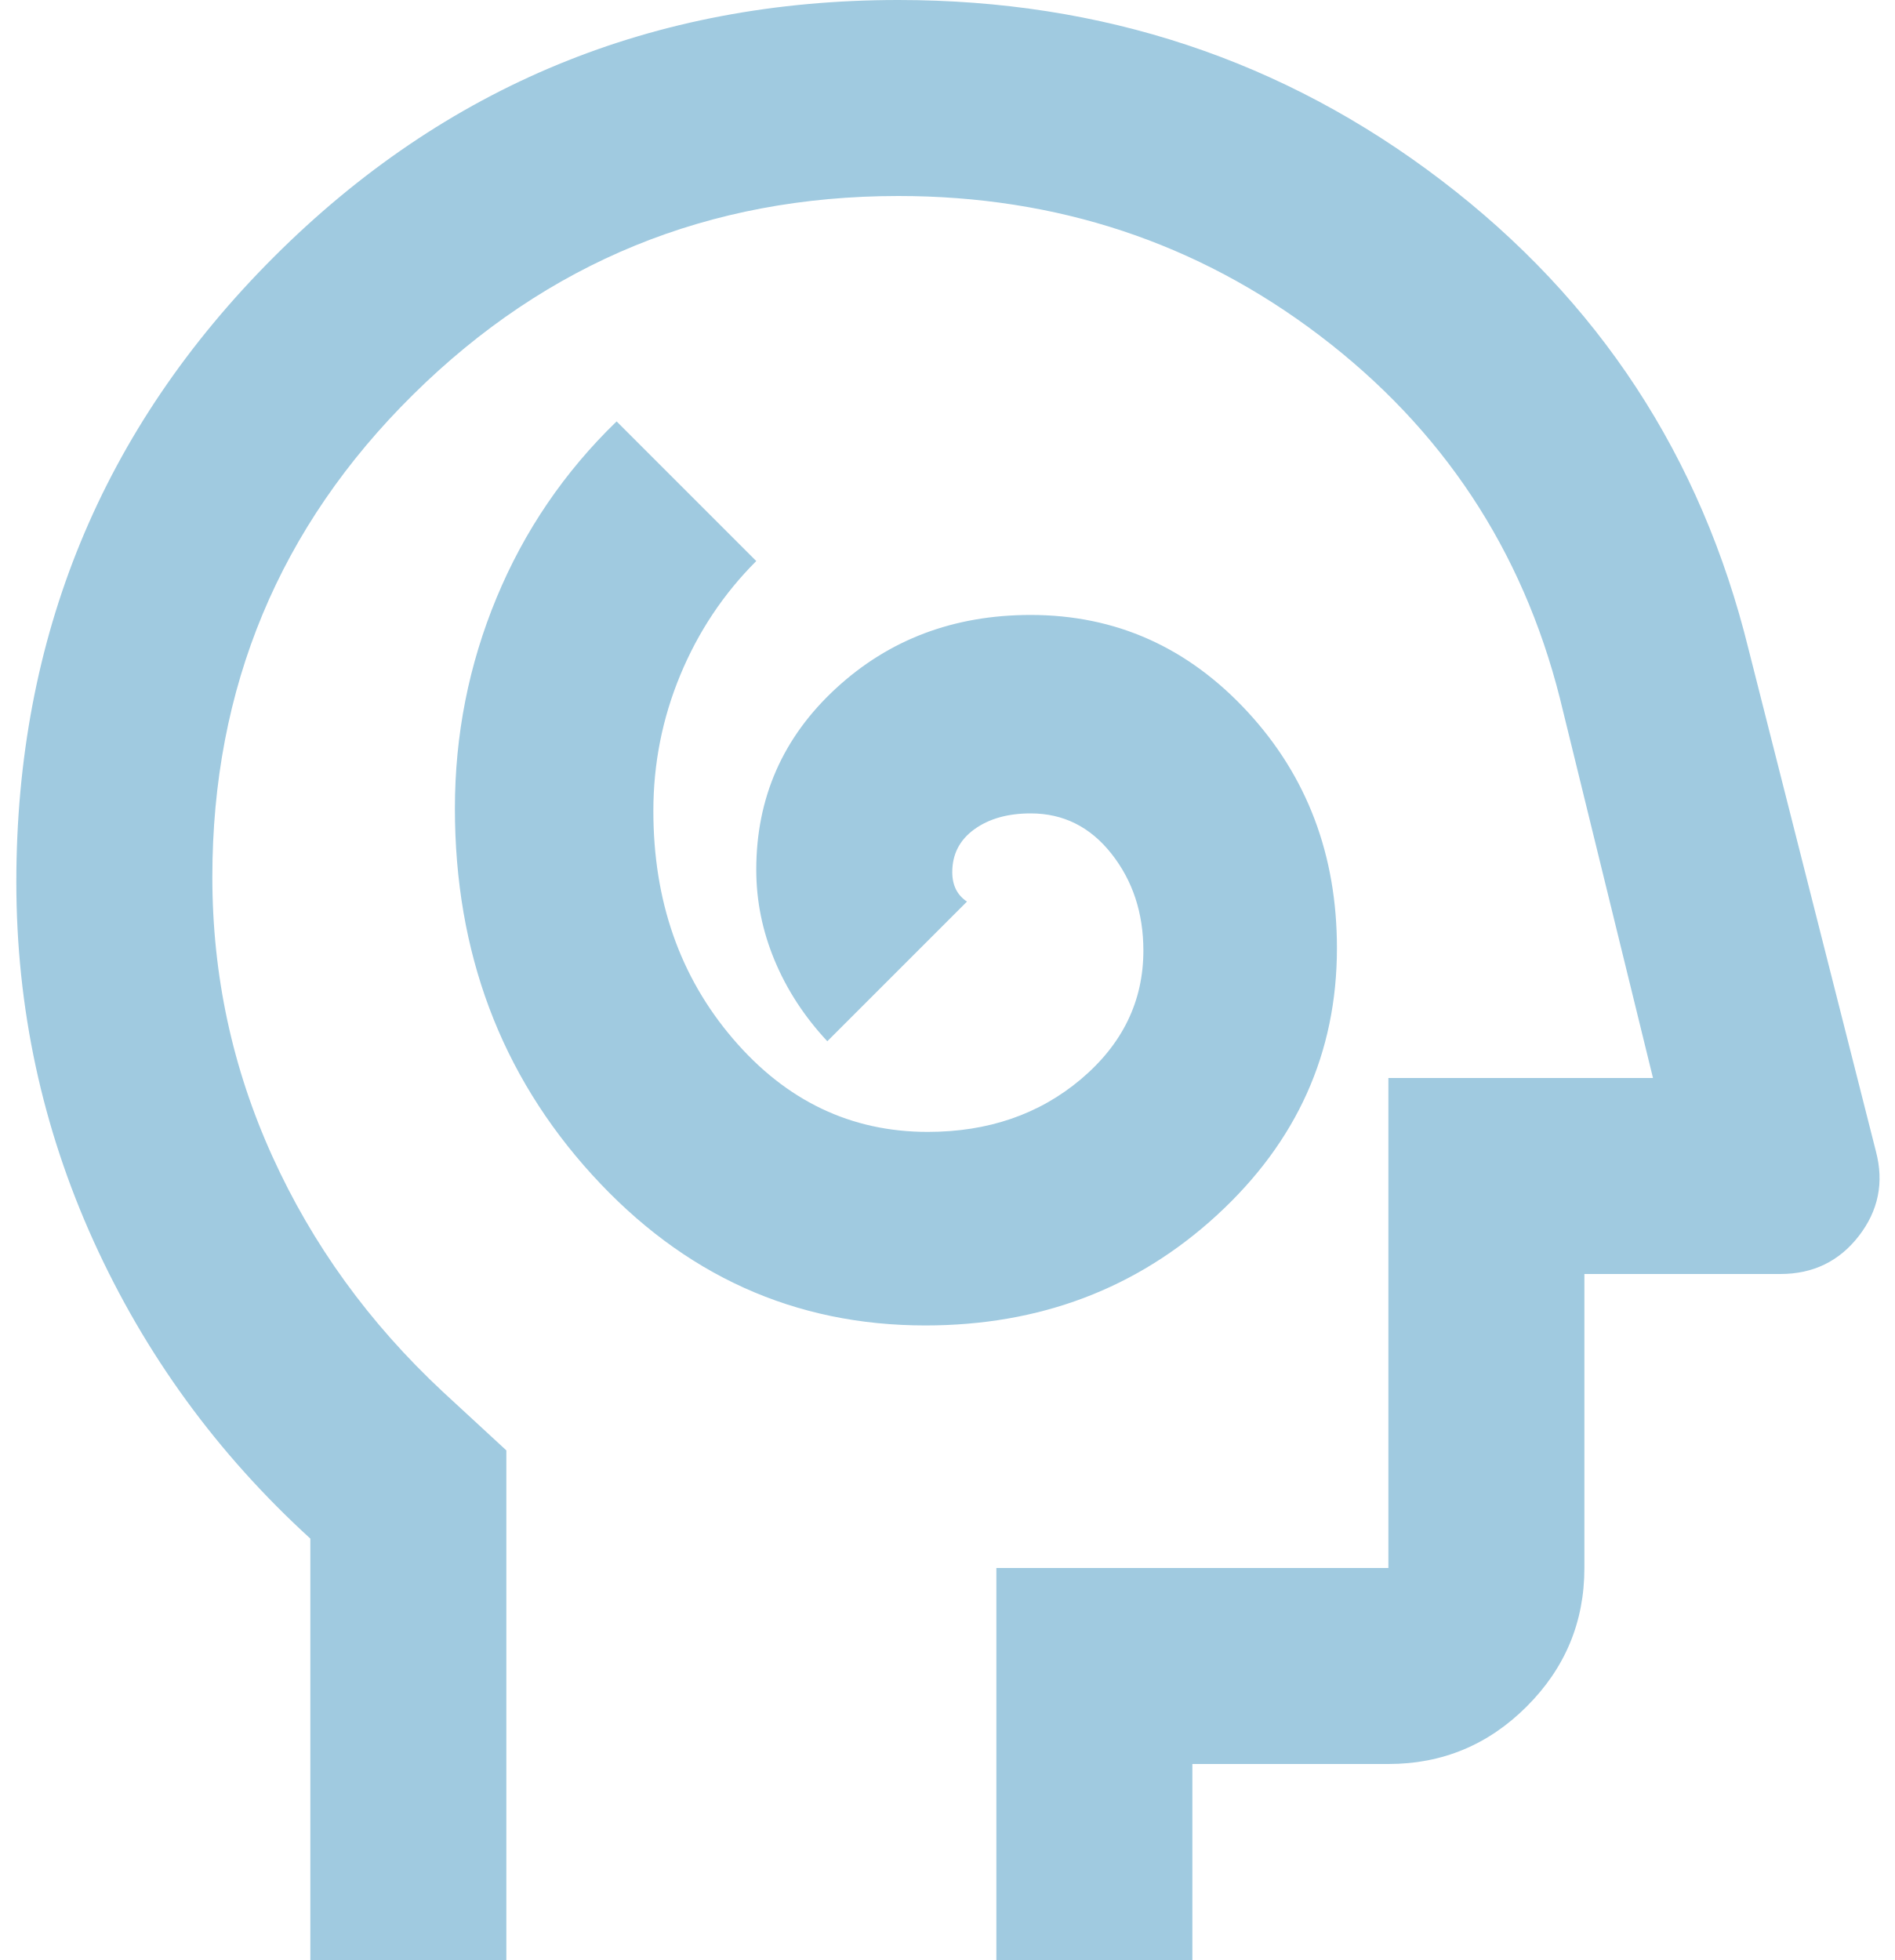
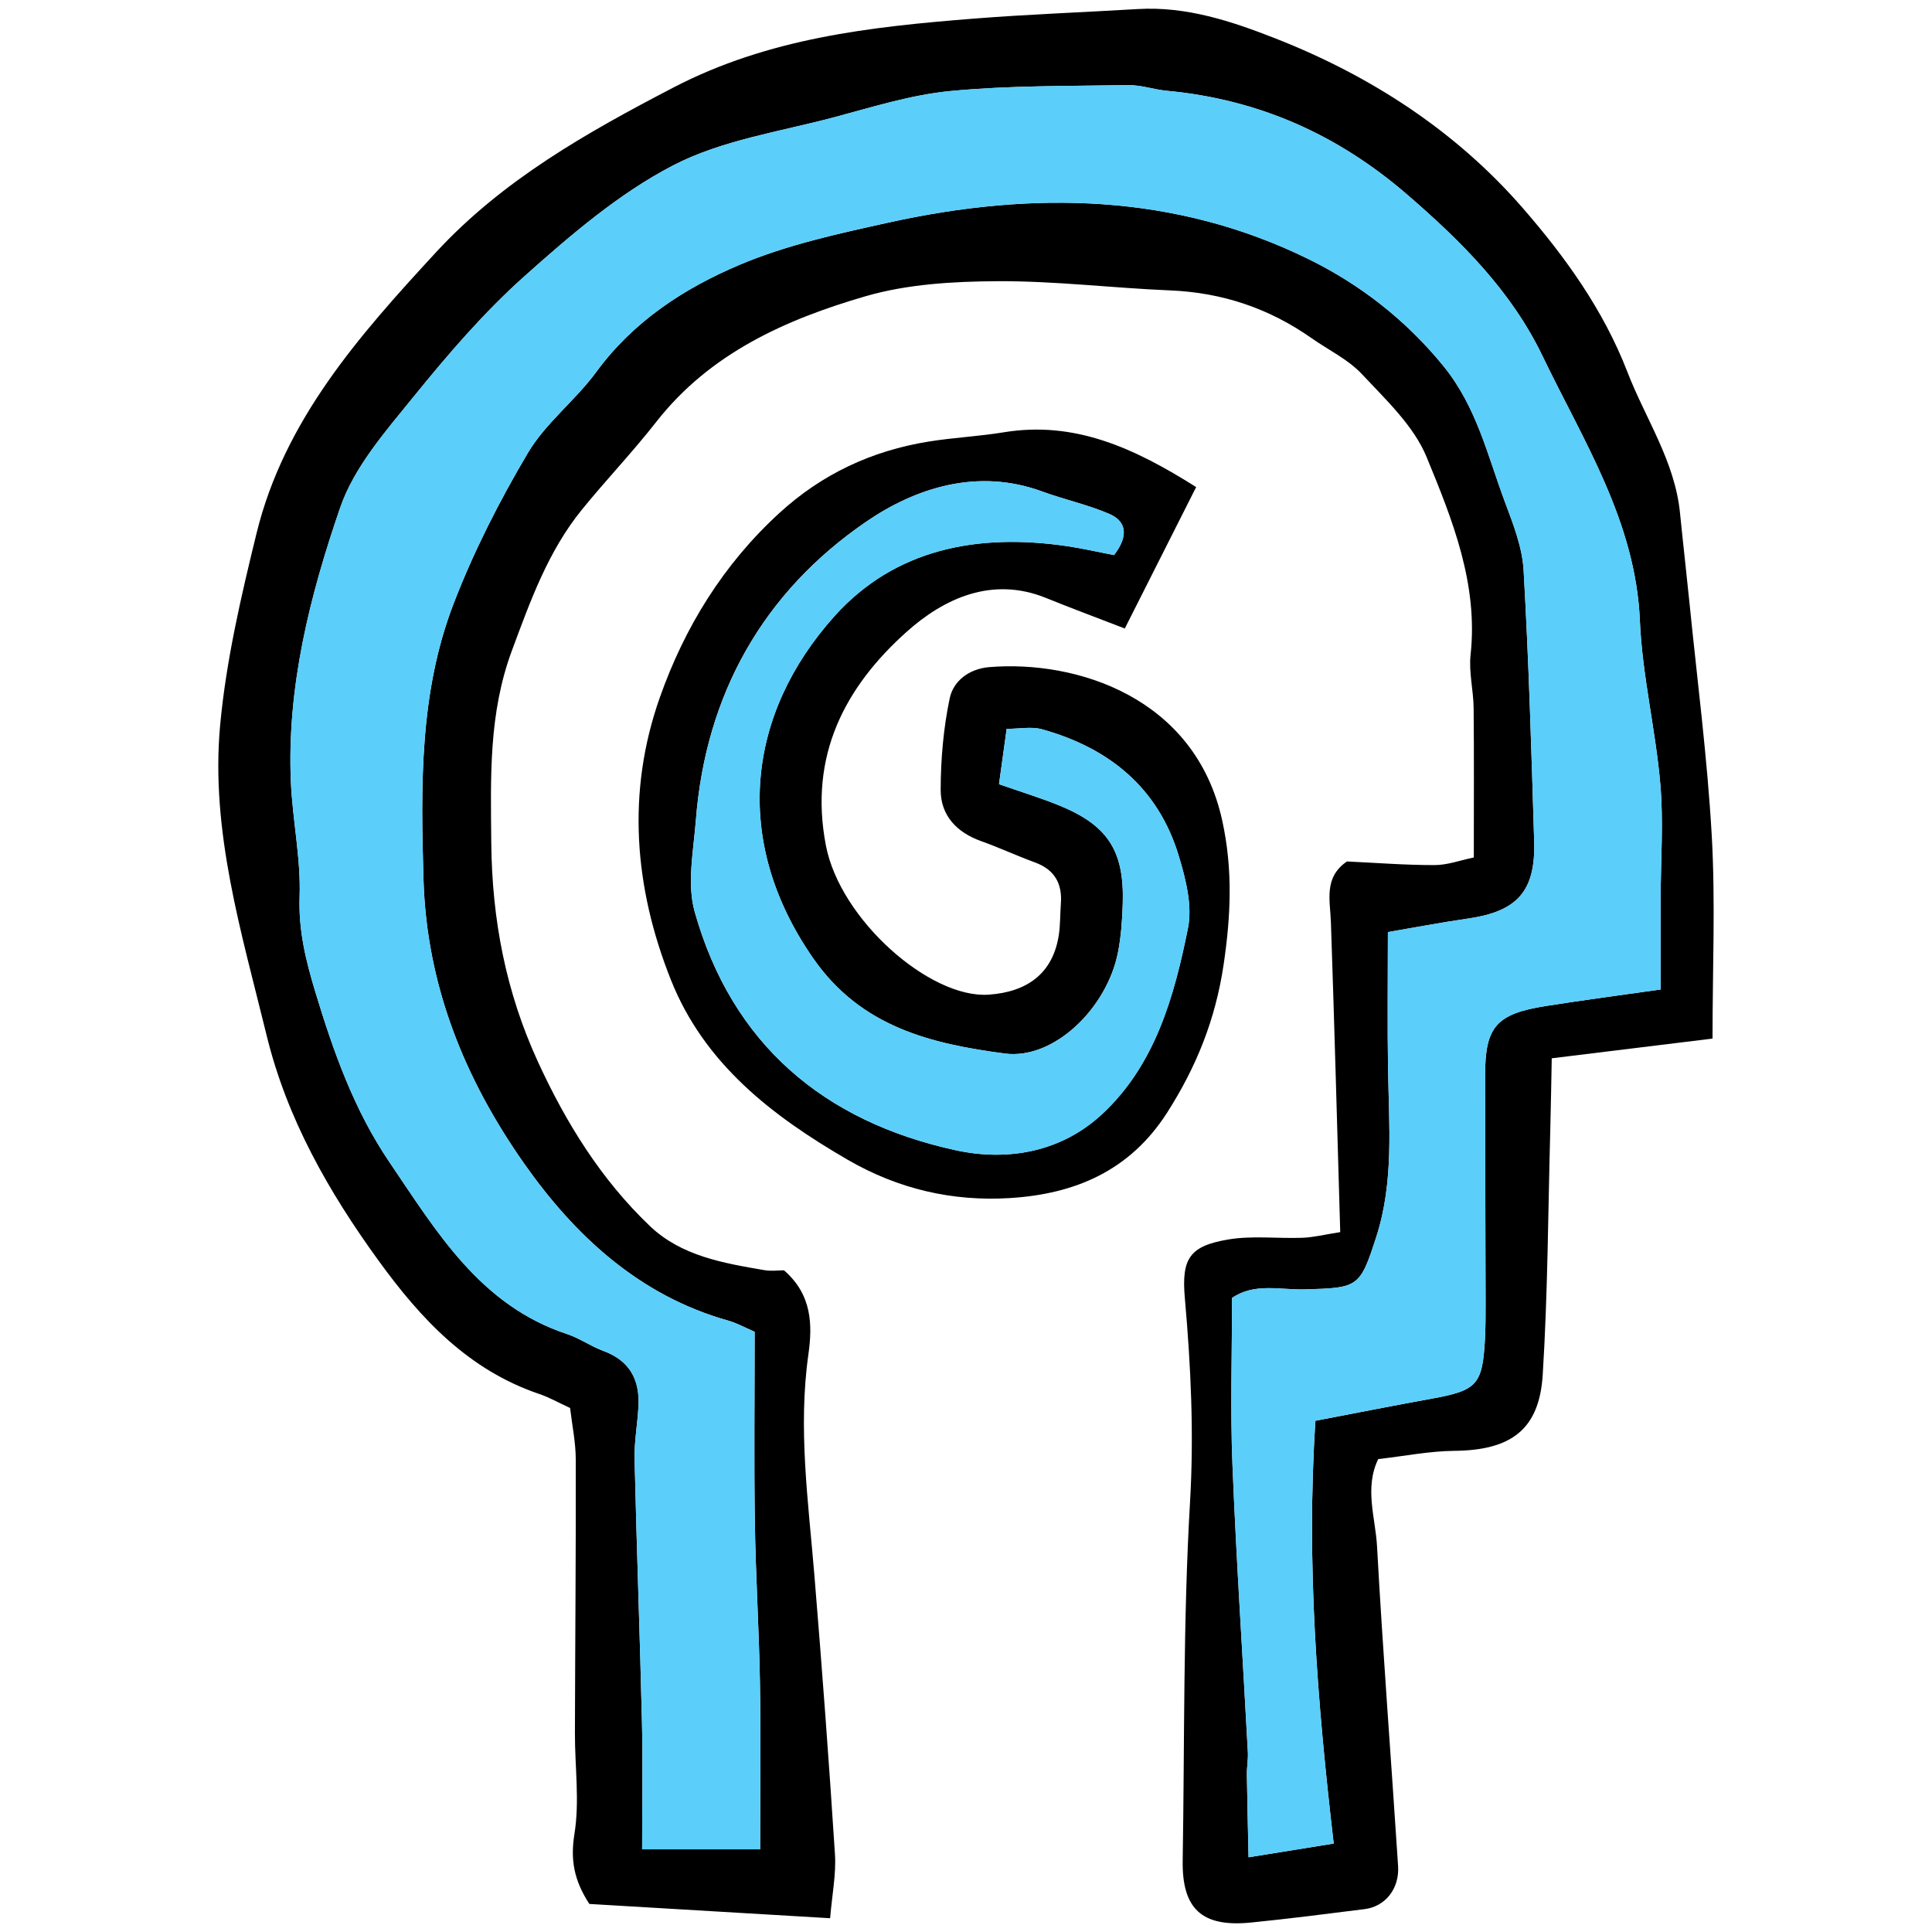
- <svg xmlns="http://www.w3.org/2000/svg" width="58" height="60" viewBox="0 0 58 60" fill="none">
-   <path d="M28.325 40.575C31.825 40.575 34.8 39.45 37.25 37.2C39.7 34.95 40.925 32.225 40.925 29.025C40.925 26.175 40.013 23.762 38.188 21.788C36.362 19.812 34.15 18.825 31.55 18.825C29.2 18.825 27.212 19.575 25.587 21.075C23.962 22.575 23.15 24.425 23.15 26.625C23.15 27.575 23.337 28.5 23.712 29.4C24.087 30.3 24.625 31.125 25.325 31.875L29.6 27.6C29.45 27.5 29.337 27.375 29.262 27.225C29.188 27.075 29.15 26.9 29.15 26.7C29.15 26.15 29.375 25.712 29.825 25.387C30.275 25.062 30.85 24.9 31.55 24.9C32.55 24.9 33.375 25.312 34.025 26.137C34.675 26.962 35 27.95 35 29.1C35 30.65 34.362 31.962 33.087 33.038C31.812 34.112 30.25 34.65 28.4 34.65C26.05 34.65 24.062 33.7 22.438 31.8C20.812 29.9 20 27.575 20 24.825C20 23.375 20.275 21.988 20.825 20.663C21.375 19.337 22.15 18.175 23.15 17.175L18.875 12.9C17.275 14.45 16.05 16.25 15.2 18.3C14.35 20.35 13.925 22.5 13.925 24.75C13.925 29.15 15.325 32.888 18.125 35.962C20.925 39.038 24.325 40.575 28.325 40.575ZM9.5 60V47.1C6.65 44.5 4.438 41.462 2.862 37.987C1.288 34.513 0.5 30.85 0.5 27C0.5 19.5 3.125 13.125 8.375 7.875C13.625 2.625 20 0 27.5 0C33.75 0 39.288 1.837 44.112 5.513C48.938 9.188 52.075 13.975 53.525 19.875L57.425 35.25C57.675 36.2 57.5 37.062 56.9 37.837C56.3 38.612 55.5 39 54.5 39H48.5V48C48.5 49.65 47.913 51.062 46.737 52.237C45.562 53.413 44.15 54 42.5 54H36.5V60H30.5V48H42.5V33H50.6L47.75 21.375C46.6 16.825 44.15 13.125 40.4 10.275C36.65 7.425 32.35 6 27.5 6C21.7 6 16.75 8.025 12.65 12.075C8.55 16.125 6.5 21.05 6.5 26.85C6.5 29.85 7.112 32.7 8.338 35.4C9.562 38.1 11.3 40.5 13.55 42.6L15.5 44.4V60H9.5Z" fill="#A0CAE0" />
+ <svg xmlns="http://www.w3.org/2000/svg" id="Camada_1" data-name="Camada 1" viewBox="0 0 1000 1000">
+   <defs>
+     <style>
+       .cls-1 {
+         fill: #5bcefa;
+       }
+ 
+       .cls-1, .cls-2 {
+         stroke-width: 0px;
+       }
+     </style>
+   </defs>
+   <path class="cls-2" d="M886.41,537.57c-25.92,3.18-53.13,6.51-83.23,10.2-.25,12.24-.43,24.94-.77,37.63-1.14,42.08-1.28,84.22-3.9,126.21-1.78,28.48-16.51,39.04-45.71,39.34-12.95.13-25.87,2.73-39.44,4.27-7.24,15-1.43,30.31-.61,45.13,3.03,55.2,7.32,110.34,10.9,165.52.76,11.76-6.66,20.94-17.28,22.28-19.63,2.47-39.25,5-58.93,6.96-25.39,2.52-35.69-7.08-35.28-32.18,1.01-61.84.19-123.79,3.8-185.48,2.08-35.55.42-70.44-2.69-105.6-1.8-20.4,2.43-26.9,22.37-30.28,12.56-2.13,25.74-.41,38.62-.9,5.67-.22,11.29-1.65,19.44-2.93-1.6-54.63-3.01-107.48-4.82-160.32-.39-11.44-3.84-23.23,8.3-31.53,14.96.7,30.17,1.9,45.38,1.88,6.71-.01,13.41-2.53,20.28-3.95,0-26.1.16-51.7-.09-77.3-.09-9.21-2.56-18.56-1.58-27.59,4-36.78-9.42-69.98-22.76-102.36-6.67-16.19-21.04-29.61-33.44-42.88-7.17-7.68-17.37-12.52-26.17-18.7-21.93-15.41-46.14-23.55-73.04-24.67-29.9-1.24-59.77-4.94-89.64-4.77-22.82.13-46.53,1.5-68.24,7.82-41.26,12.03-80.37,29.43-108.2,65-12.19,15.58-25.91,29.96-38.41,45.32-17.57,21.59-26.76,47.33-36.33,73.11-12.05,32.47-10.97,65.34-10.66,99.24.37,40.11,7.58,77.44,24.14,113.51,14.53,31.64,32.68,60.93,57.95,85.04,16.25,15.51,37.97,19.19,59.23,22.83,3.68.63,7.56.09,10.19.09,14.52,12.59,14.8,28.18,12.63,43.54-5.43,38.37-.02,76.26,3.11,114.32,3.96,48.09,7.55,96.22,10.64,144.37.67,10.39-1.5,20.97-2.5,33.13-43.29-2.57-84.35-5-124.63-7.39-8.01-12.34-9.86-22.88-7.7-36.32,2.73-16.93.19-34.68.24-52.07.11-47.19.55-94.37.44-141.56-.02-9.05-1.94-18.1-2.94-26.76-6.12-2.82-10.8-5.49-15.81-7.19-36.67-12.41-61.29-38.67-83.37-69.13-25.97-35.83-47.42-73.53-57.95-116.75-12.86-52.78-29.1-105.49-23.99-160.5,3.1-33.37,10.83-66.51,18.83-99.18,14.36-58.65,53.18-102.39,92.74-145.28,34.65-37.57,78.07-62.04,122.99-85.42,49.18-25.6,101.79-31.42,155.22-35.66,28.32-2.25,56.74-3.27,85.1-4.97,25.23-1.52,48.77,6.34,71.45,15.25,49.21,19.33,93.24,47.86,127.93,87.79,21.89,25.2,41.7,52.65,54.09,84.72,9.36,24.24,24.58,46.23,27.25,73,1.52,15.26,3.29,30.49,4.82,45.74,4.05,40.43,9.32,80.78,11.62,121.31,1.94,34.09.4,68.38.4,105.07ZM390.59,689.32c-5.17-2.22-9.22-4.51-13.57-5.73-46.17-12.94-79.57-44.11-105.74-81.35-30.58-43.52-50.48-91.9-52.08-147.18-1.4-48.54-2.07-96.7,15.54-142.49,10.4-27.04,23.74-53.25,38.53-78.19,9.18-15.48,24.58-27.13,35.35-41.84,19.19-26.22,45.49-43.32,74.13-55.44,24.49-10.37,51.16-16.16,77.32-21.93,74.38-16.42,148.05-15.14,217.54,19.1,26.36,12.99,50.06,31.31,69.49,55.17,17.23,21.16,22.82,46.24,31.83,70.33,4.27,11.43,9.01,23.38,9.69,35.32,2.68,46.73,4.05,93.55,5.47,140.35.79,25.82-8.73,36.31-34.1,39.99-14.09,2.04-28.09,4.72-41.61,7.02,0,25.15-.3,48.04.08,70.92.48,29.1,3.08,58.34-6.05,86.71-8.51,26.45-9.36,26.54-37.17,27.31-12.58.35-26.01-3.53-37.53,4.45,0,29.44-.94,57.84.21,86.16,2.01,49.66,5.32,99.26,7.98,148.89.21,3.82-.56,7.68-.51,11.52.2,14.01.55,28.02.86,42.93,16.71-2.69,30.14-4.86,44.08-7.11-8.47-72.89-14.32-144.98-9.45-218.84,20.86-3.98,40.35-7.85,59.91-11.39,23.82-4.3,26.58-7.18,27.84-31.18.32-6.14.32-12.31.31-18.46-.06-39.23-.21-78.46-.25-117.69-.02-25.18,5.72-31.89,31.39-35.95,19.55-3.09,39.17-5.66,59.48-8.56,0-16.86-.02-32.03,0-47.19.03-19.74,1.53-39.6-.18-59.19-2.46-28.25-9.36-56.21-10.57-84.45-2.2-51.45-29.27-93.06-50.4-137.04-16.17-33.66-42.05-59.39-70.18-83.67-36.12-31.16-76.97-49.19-124.2-53.61-6.75-.63-13.45-3.05-20.15-2.94-30.6.51-61.34.15-91.74,3.04-20.36,1.93-40.39,8.27-60.31,13.58-28.14,7.5-58.15,11.82-83.49,24.97-28,14.53-52.95,36-76.75,57.22-21.08,18.8-39.77,40.59-57.61,62.6-14.43,17.8-30.67,36.29-37.9,57.3-15.7,45.6-27.63,92.82-25.51,141.95.86,19.82,5.2,39.64,4.51,59.34-.61,17.45,3.18,32.99,8.13,49.33,9.42,31.07,20.03,61.12,38.51,88.35,24.52,36.13,46.86,73.89,91.81,88.77,6.5,2.15,12.31,6.36,18.76,8.72,13.56,4.96,18.89,14.84,18.19,28.56-.47,9.19-2.22,18.37-2.01,27.52,1.04,45.29,2.74,90.57,3.81,135.86.5,21.25.09,42.52.09,66.04h61.08c0-29.74.37-58.04-.1-86.34-.47-27.59-2.22-55.17-2.63-82.76-.48-32.16-.11-64.33-.11-98.77Z" />
+   <path class="cls-2" d="M619.14,252.08c-13.17,26.11-25.15,49.84-36.95,73.23-15.49-5.99-28.18-10.68-40.71-15.78-28.21-11.5-53.16.5-72.08,17.39-32.02,28.58-50.91,64.25-41.89,110.83,7.43,38.38,53.88,79.16,84.19,77.09,20.11-1.38,33.34-11.11,36.35-30.95.8-5.3.64-10.75,1.05-16.12.8-10.47-3.26-17.66-13.44-21.39-9.37-3.43-18.45-7.67-27.85-11.02-12.7-4.53-20.95-13.36-20.92-26.54.03-15.82,1.43-31.9,4.67-47.35,1.92-9.15,10.18-15.32,20.5-16.17,44.91-3.71,106.47,15.47,120.52,79.22,5.59,25.34,4.53,49.38.74,74.91-4.21,28.32-14.12,52.85-29.21,76.46-19.19,30.01-47.52,42.15-81.44,44.23-29.9,1.84-57.9-4.76-83.92-19.84-39.11-22.68-74.21-49.62-91.53-93.19-18.97-47.73-22.98-97.04-5.74-145.95,12.83-36.41,32.86-68.99,61.9-95.58,22.16-20.29,47.91-32.25,77.2-36.99,12.9-2.09,26.04-2.7,38.94-4.81,36.67-6.01,67.37,8.01,99.61,28.35ZM576.62,287.31c8.11-10.6,5.85-17.73-2.49-21.32-11.16-4.8-23.26-7.39-34.71-11.59-33.49-12.28-65.54-1.89-91.25,15.75-53.05,36.39-82.92,89.17-87.99,154.35-1.23,15.84-4.73,32.88-.6,47.51,19.31,68.39,66.76,108.47,135.05,123.35,27.09,5.9,54.66.86,75.63-18.52,27.64-25.54,37.5-61.01,44.62-96.4,2.36-11.73-1.14-25.45-4.76-37.42-10.68-35.34-36.12-55.92-70.89-65.56-5.37-1.49-11.5-.21-18.19-.21-1.45,10.53-2.67,19.31-3.96,28.64,11.55,4.03,21.06,6.96,30.26,10.64,25.91,10.36,34.64,23.55,33.79,51.13-.26,8.43-.84,16.97-2.46,25.23-5.66,28.95-33.2,55.8-58.72,52.41-37.88-5.04-74.24-13.57-99.01-49.22-42.54-61.21-34.08-126.97,11-177.17,31.43-35,74.32-42.91,119.97-36.28,8.24,1.2,16.39,3.09,24.69,4.69Z" />
+   <path class="cls-1" d="M390.59,689.32c0,34.44-.37,66.61.11,98.77.41,27.59,2.17,55.17,2.63,82.76.48,28.29.1,56.6.1,86.34h-61.08c0-23.52.41-44.79-.09-66.04-1.06-45.29-2.76-90.57-3.81-135.86-.21-9.15,1.54-18.33,2.01-27.52.71-13.72-4.62-23.6-18.19-28.56-6.45-2.36-12.26-6.57-18.76-8.72-44.95-14.88-67.29-52.65-91.81-88.77-18.48-27.23-29.09-57.28-38.51-88.35-4.95-16.34-8.74-31.88-8.13-49.33.69-19.7-3.65-39.51-4.51-59.34-2.13-49.13,9.81-96.34,25.51-141.95,7.23-21.01,23.48-39.51,37.9-57.3,17.84-22.01,36.54-43.8,57.61-62.6,23.8-21.23,48.75-42.69,76.75-57.22,25.34-13.15,55.35-17.47,83.49-24.97,19.92-5.31,39.95-11.65,60.31-13.58,30.41-2.89,61.14-2.53,91.74-3.04,6.69-.11,13.39,2.31,20.15,2.94,47.23,4.42,88.08,22.44,124.2,53.61,28.14,24.28,54.01,50.01,70.18,83.67,21.13,43.98,48.19,85.59,50.4,137.04,1.21,28.24,8.11,56.2,10.57,84.45,1.71,19.59.21,39.45.18,59.19-.03,15.17,0,30.33,0,47.19-20.31,2.9-39.93,5.48-59.48,8.56-25.67,4.06-31.41,10.77-31.39,35.95.03,39.23.18,78.46.25,117.69,0,6.15.01,12.32-.31,18.46-1.26,24-4.02,26.88-27.84,31.18-19.56,3.53-39.05,7.41-59.91,11.39-4.87,73.87.98,145.96,9.45,218.84-13.93,2.25-27.37,4.41-44.08,7.11-.31-14.9-.66-28.91-.86-42.93-.05-3.84.71-7.7.51-11.52-2.67-49.63-5.98-99.24-7.98-148.89-1.14-28.32-.21-56.72-.21-86.16,11.52-7.98,24.95-4.1,37.53-4.45,27.82-.77,28.66-.86,37.17-27.31,9.13-28.37,6.53-57.61,6.05-86.71-.38-22.88-.08-45.77-.08-70.92,13.52-2.3,27.52-4.98,41.61-7.02,25.37-3.68,34.89-14.17,34.1-39.99-1.42-46.8-2.79-93.61-5.47-140.35-.69-11.94-5.42-23.89-9.69-35.32-9.01-24.08-14.6-49.17-31.83-70.33-19.43-23.86-43.12-42.18-69.49-55.17-69.49-34.24-143.15-35.52-217.54-19.1-26.16,5.77-52.83,11.56-77.32,21.93-28.64,12.13-54.94,29.22-74.13,55.44-10.77,14.71-26.17,26.36-35.35,41.84-14.79,24.94-28.14,51.15-38.53,78.19-17.61,45.79-16.94,93.95-15.54,142.49,1.6,55.28,21.49,103.66,52.08,147.18,26.17,37.23,59.57,68.41,105.74,81.35,4.35,1.22,8.39,3.51,13.57,5.73Z" />
+   <path class="cls-1" d="M576.62,287.31c-8.31-1.6-16.45-3.49-24.69-4.69-45.65-6.63-88.54,1.28-119.97,36.28-45.08,50.2-53.54,115.97-11,177.17,24.78,35.65,61.13,44.18,99.01,49.22,25.52,3.39,53.06-23.45,58.72-52.41,1.62-8.26,2.2-16.79,2.46-25.23.85-27.58-7.88-40.77-33.79-51.13-9.21-3.68-18.71-6.61-30.26-10.64,1.29-9.33,2.5-18.11,3.96-28.64,6.69,0,12.82-1.28,18.19.21,34.77,9.63,60.21,30.21,70.89,65.56,3.62,11.97,7.12,25.69,4.76,37.42-7.13,35.39-16.99,70.87-44.62,96.4-20.97,19.37-48.54,24.42-75.63,18.52-68.29-14.87-115.74-54.95-135.05-123.35-4.13-14.63-.63-31.68.6-47.51,5.07-65.18,34.94-117.96,87.99-154.35,25.71-17.64,57.76-28.03,91.25-15.75,11.45,4.2,23.54,6.78,34.71,11.59,8.34,3.59,10.6,10.72,2.49,21.32Z" />
</svg>
